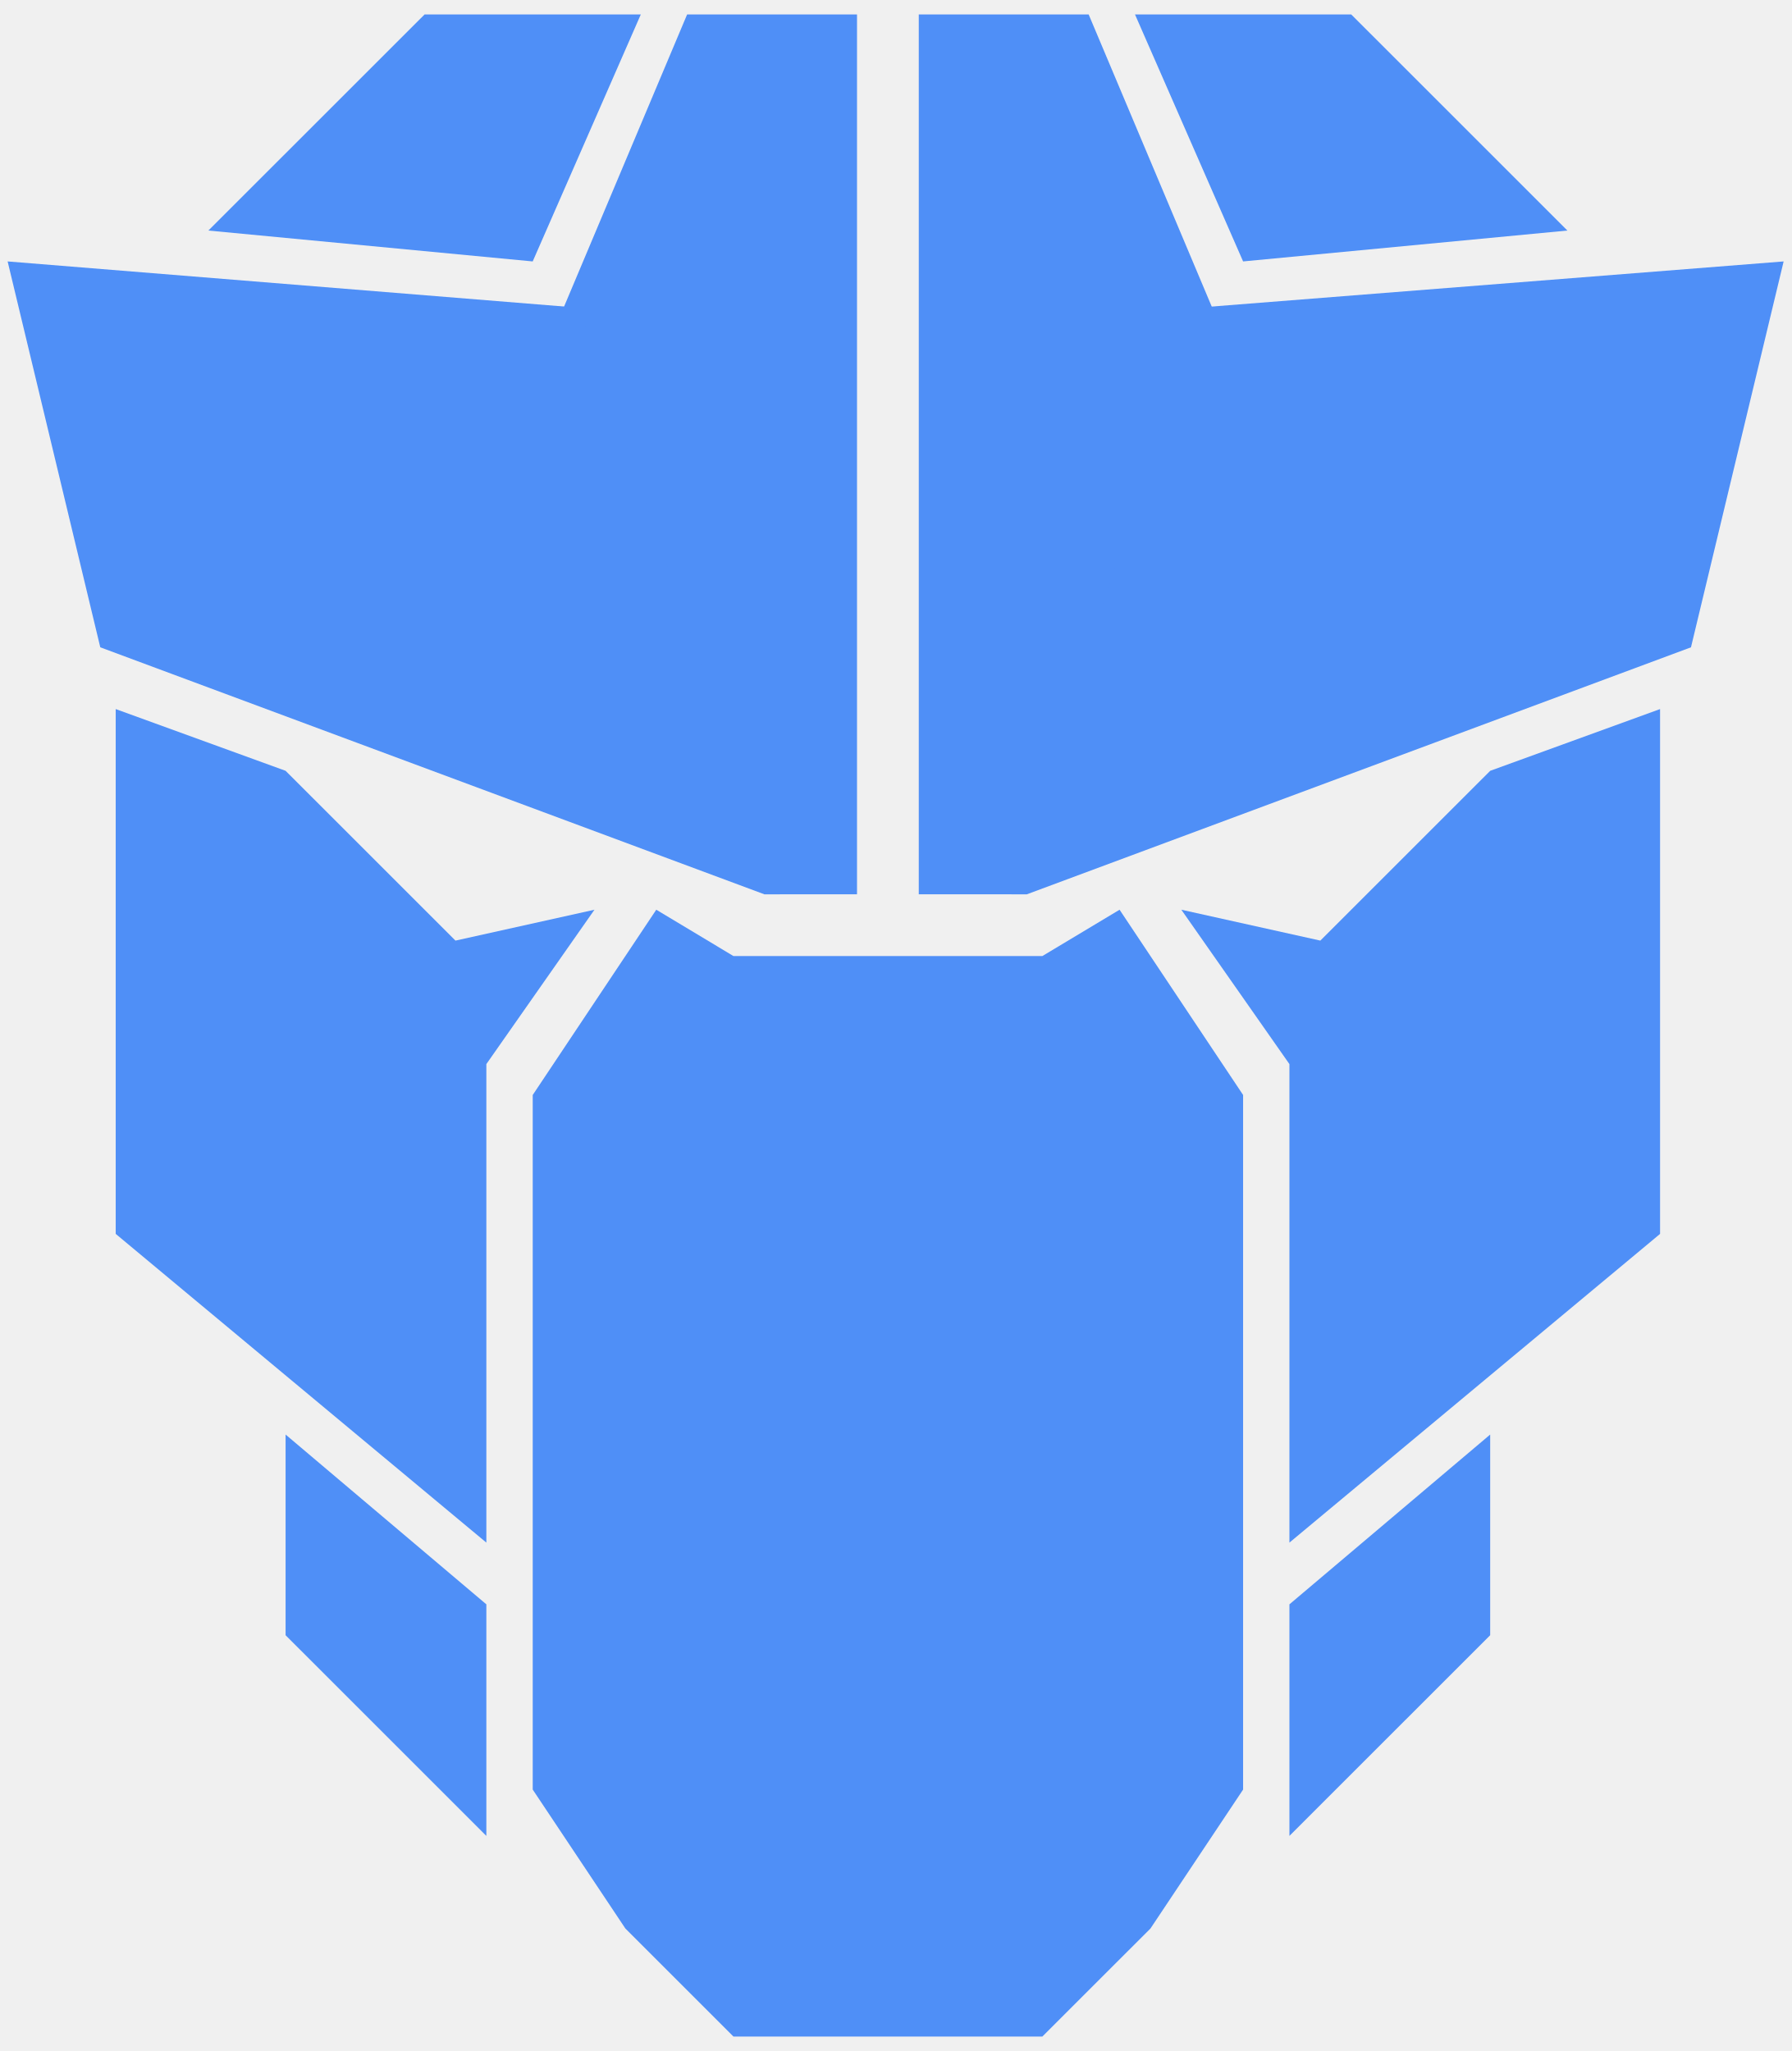
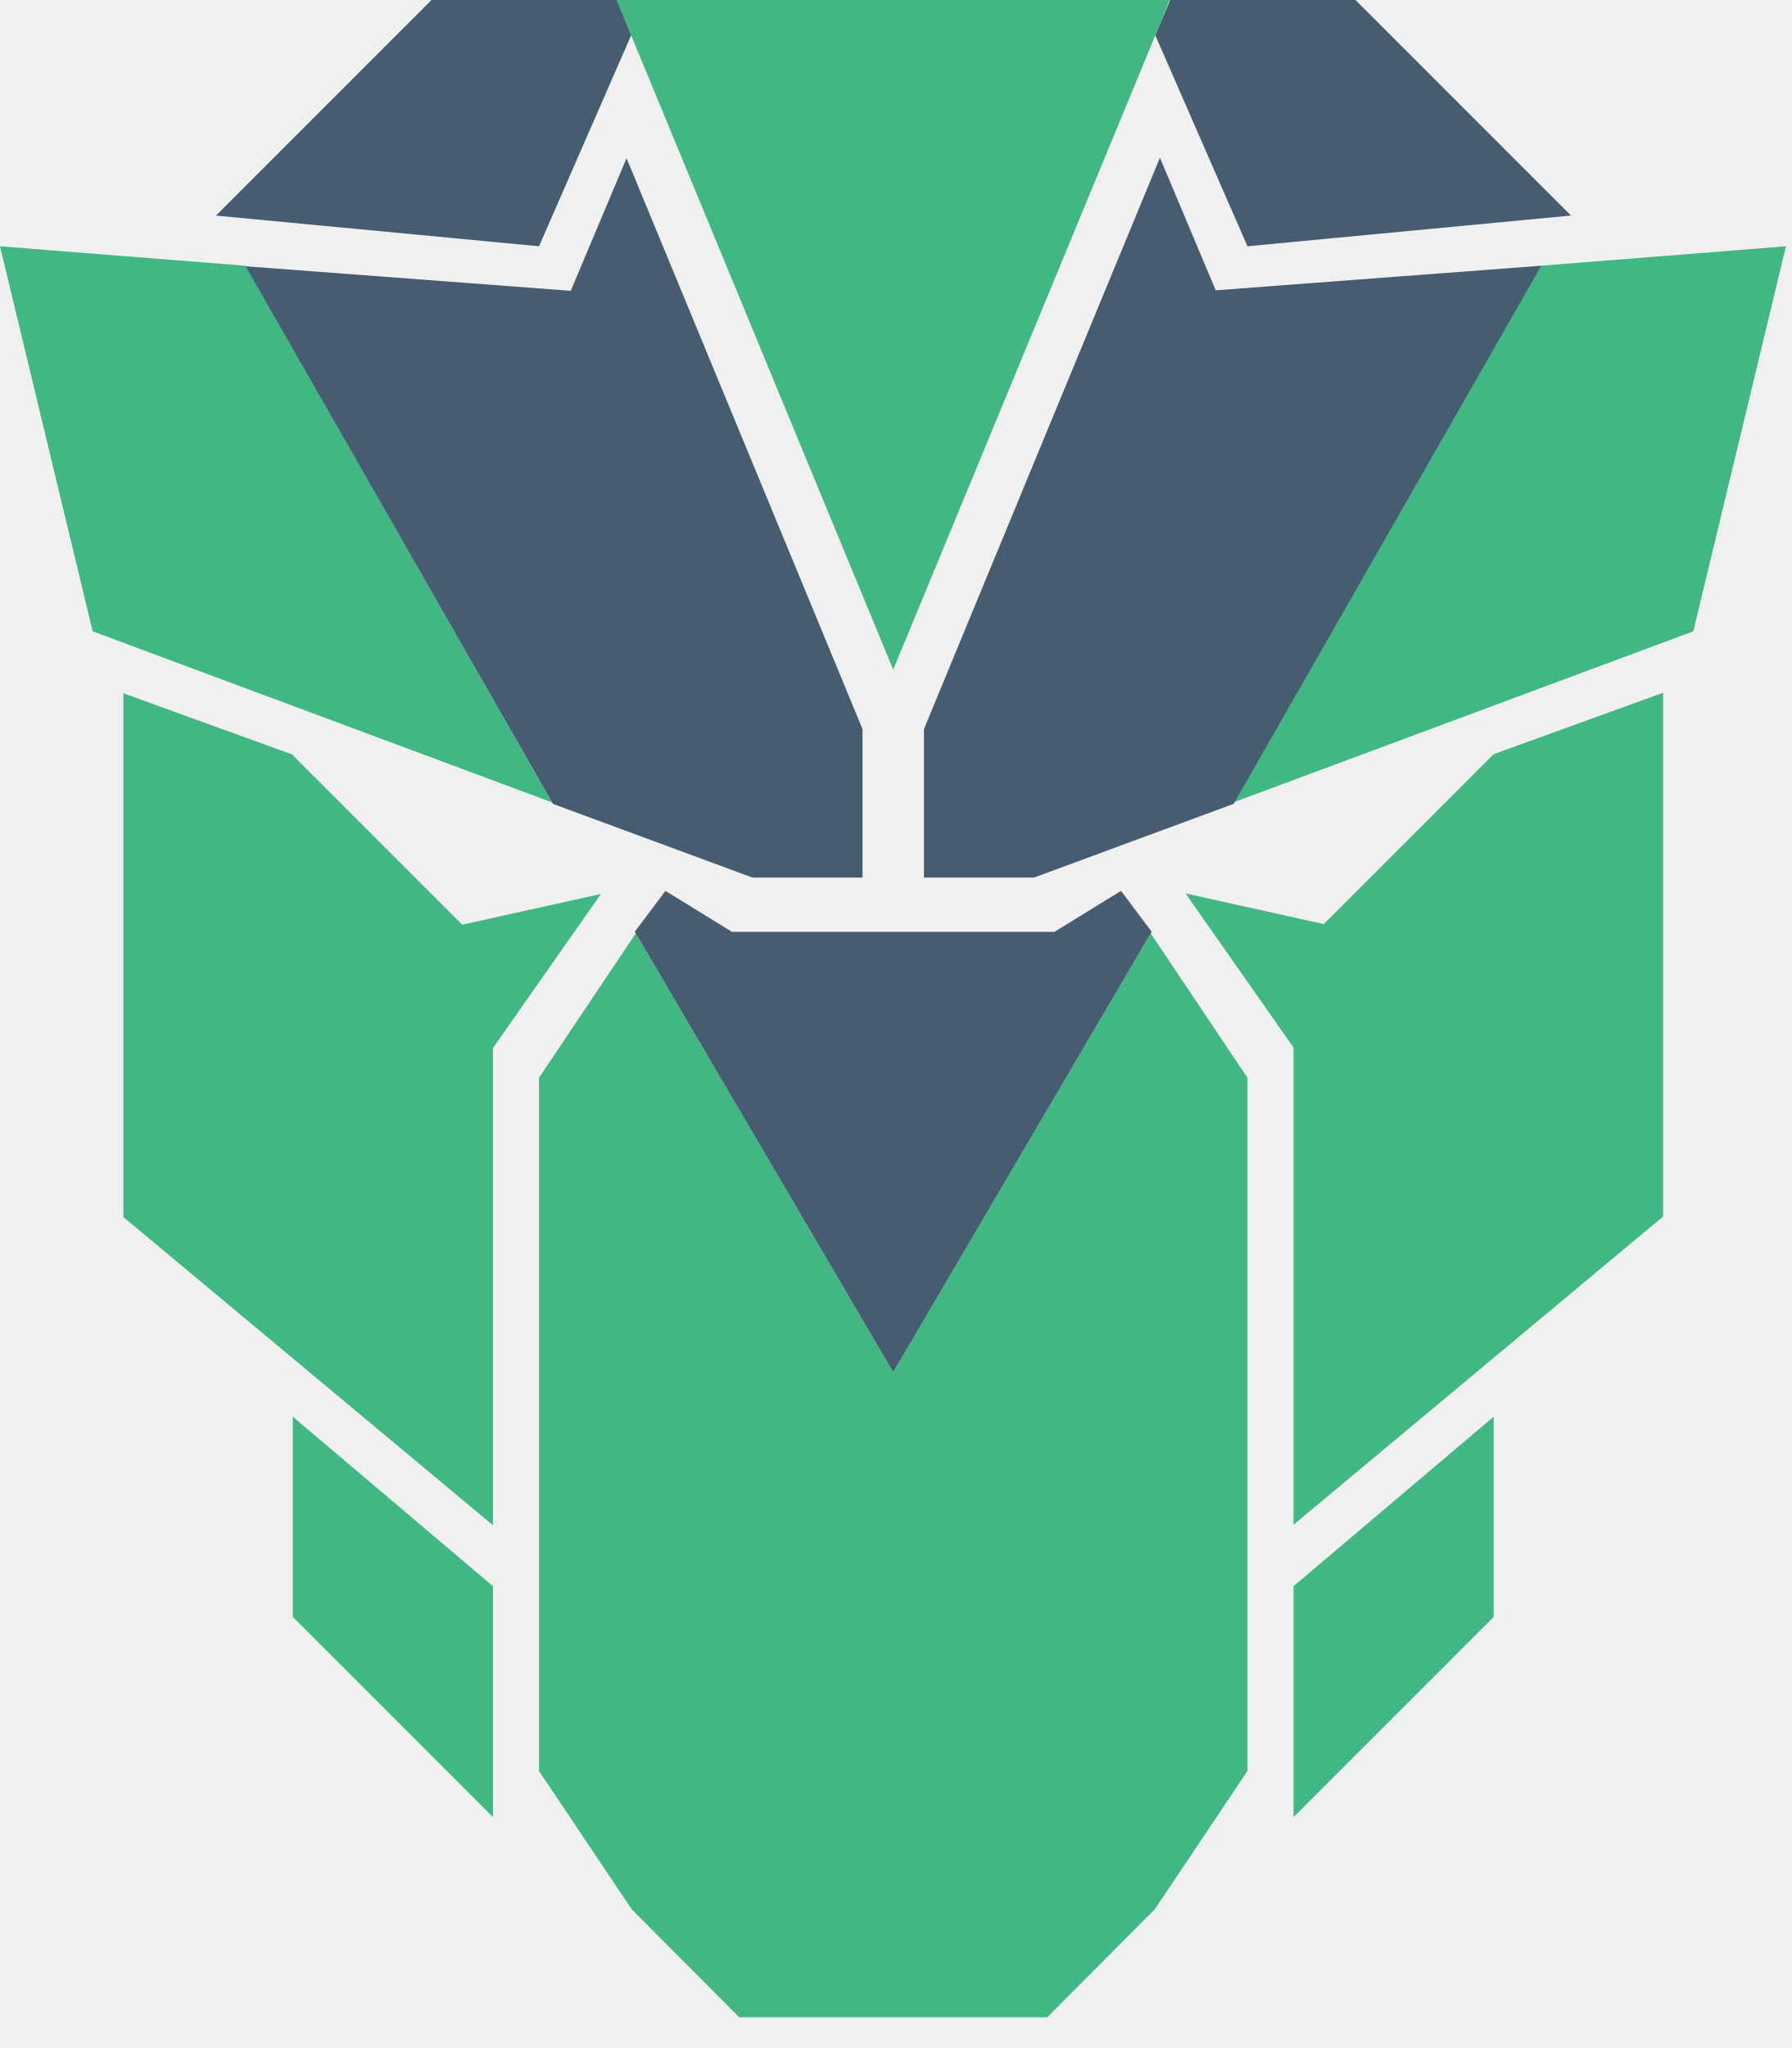
- <svg xmlns="http://www.w3.org/2000/svg" width="62" height="71" viewBox="0 0 62 71" fill="none">
-   <path d="M45.7 32.561L40.889 31.492L44.63 36.836V53.401L57.459 42.714V24.546L51.58 26.683L45.7 32.561Z" fill="#4f8ff7" />
-   <path d="M15.765 32.561L20.576 31.492L16.834 36.836V53.401L4.005 42.714V24.546L9.885 26.683L15.765 32.561Z" fill="#4f8ff7" />
-   <path fill-rule="evenodd" clip-rule="evenodd" d="M18.439 37.905L22.715 31.492L25.387 33.096H36.078L38.751 31.492L43.027 37.905V61.95L39.82 66.76L36.078 70.5H25.387L21.646 66.76L18.439 61.95V37.905Z" fill="#4f8ff7" />
-   <path d="M44.63 63.554L51.579 56.607V49.66L44.63 55.538V63.554Z" fill="#4f8ff7" />
-   <path d="M16.834 63.554L9.885 56.607V49.66L16.834 55.538V63.554Z" fill="#4f8ff7" />
-   <path fill-rule="evenodd" clip-rule="evenodd" d="M23.783 0.5L19.507 10.653L26.456 30.958H29.663V0.5H23.783ZM31.801 0.5V30.958H35.543L41.958 10.653L37.681 0.5H31.801Z" fill="#4f8ff7" />
-   <path d="M26.456 30.958L3.471 22.408L0.264 9.05L20.042 10.653L26.991 30.958H26.456Z" fill="#4f8ff7" />
-   <path d="M35.543 30.958L58.529 22.408L61.736 9.05L41.423 10.653L35.009 30.958H35.543Z" fill="#4f8ff7" />
-   <path d="M43.027 9.05L54.252 7.981L46.769 0.5H39.285L43.027 9.05Z" fill="#4f8ff7" />
-   <path d="M18.438 9.05L7.212 7.981L14.696 0.5H22.18L18.438 9.05Z" fill="#4f8ff7" />
+ <svg xmlns="http://www.w3.org/2000/svg" width="35" height="40" viewBox="0 0 35 40" fill="none">
+   <g clip-path="url(#clip0_2517_369)">
+     <path d="M25.87 18.05L23.16 17.45L25.27 20.46V29.78L32.49 23.76V13.53L29.18 14.73L25.87 18.04V18.05ZM25.27 35.49L29.18 31.58V27.67L25.27 30.98V35.49ZM20.16 17.14H20.03H20.17H20.16ZM30.1 5.19L34.89 4.81L33.08 12.33L24.1 15.67L30.08 5.2L30.1 5.19ZM5.72 14.74L2.41 13.54V23.77L9.63 29.79V20.47L11.74 17.46L9.03 18.06L5.72 14.75V14.74ZM9.63 30.98L5.72 27.67V31.58L9.63 35.49V30.98ZM4.8 5.2L10.78 15.67L1.81 12.33L0 4.81L4.79 5.19L4.8 5.2ZM24.37 21.05V34.59L22.56 37.29L20.46 39.4H14.44L12.34 37.29L10.53 34.59V21.05L12.42 18.23L17.45 26.8L22.48 18.23L24.37 21.05ZM22.85 0L22.57 0.69L17.45 13.08L12.33 0.69L12.05 0H22.85Z" fill="#41B883" />
+     <path d="M30.69 4.21L24.37 4.81L22.57 0.69L22.86 0H26.48L30.69 4.21ZM23.75 5.67L22.66 3.08L18.05 14.24V17.14H19.7H20.03H20.16H20.2L24.1 15.7L30.11 5.19L23.75 5.67ZM4.21 4.21L10.53 4.81L12.33 0.69L12.05 0H8.43L4.22 4.21H4.21ZM21.9 17.4L20.6 18.2H14.3L13 17.4L12.4 18.2L12.42 18.23L17.45 26.8L22.48 18.23L22.5 18.2L21.9 17.4ZM4.79 5.19L10.8 15.7L14.7 17.14H14.74H15.2H16.85V14.24L12.24 3.09L11.15 5.68L4.79 5.2V5.19Z" fill="#455C71" />
+   </g>
+   <defs>
+     <clipPath id="clip0_2517_369">
+       <rect width="34.9" height="39.4" fill="white" />
+     </clipPath>
+   </defs>
</svg>
